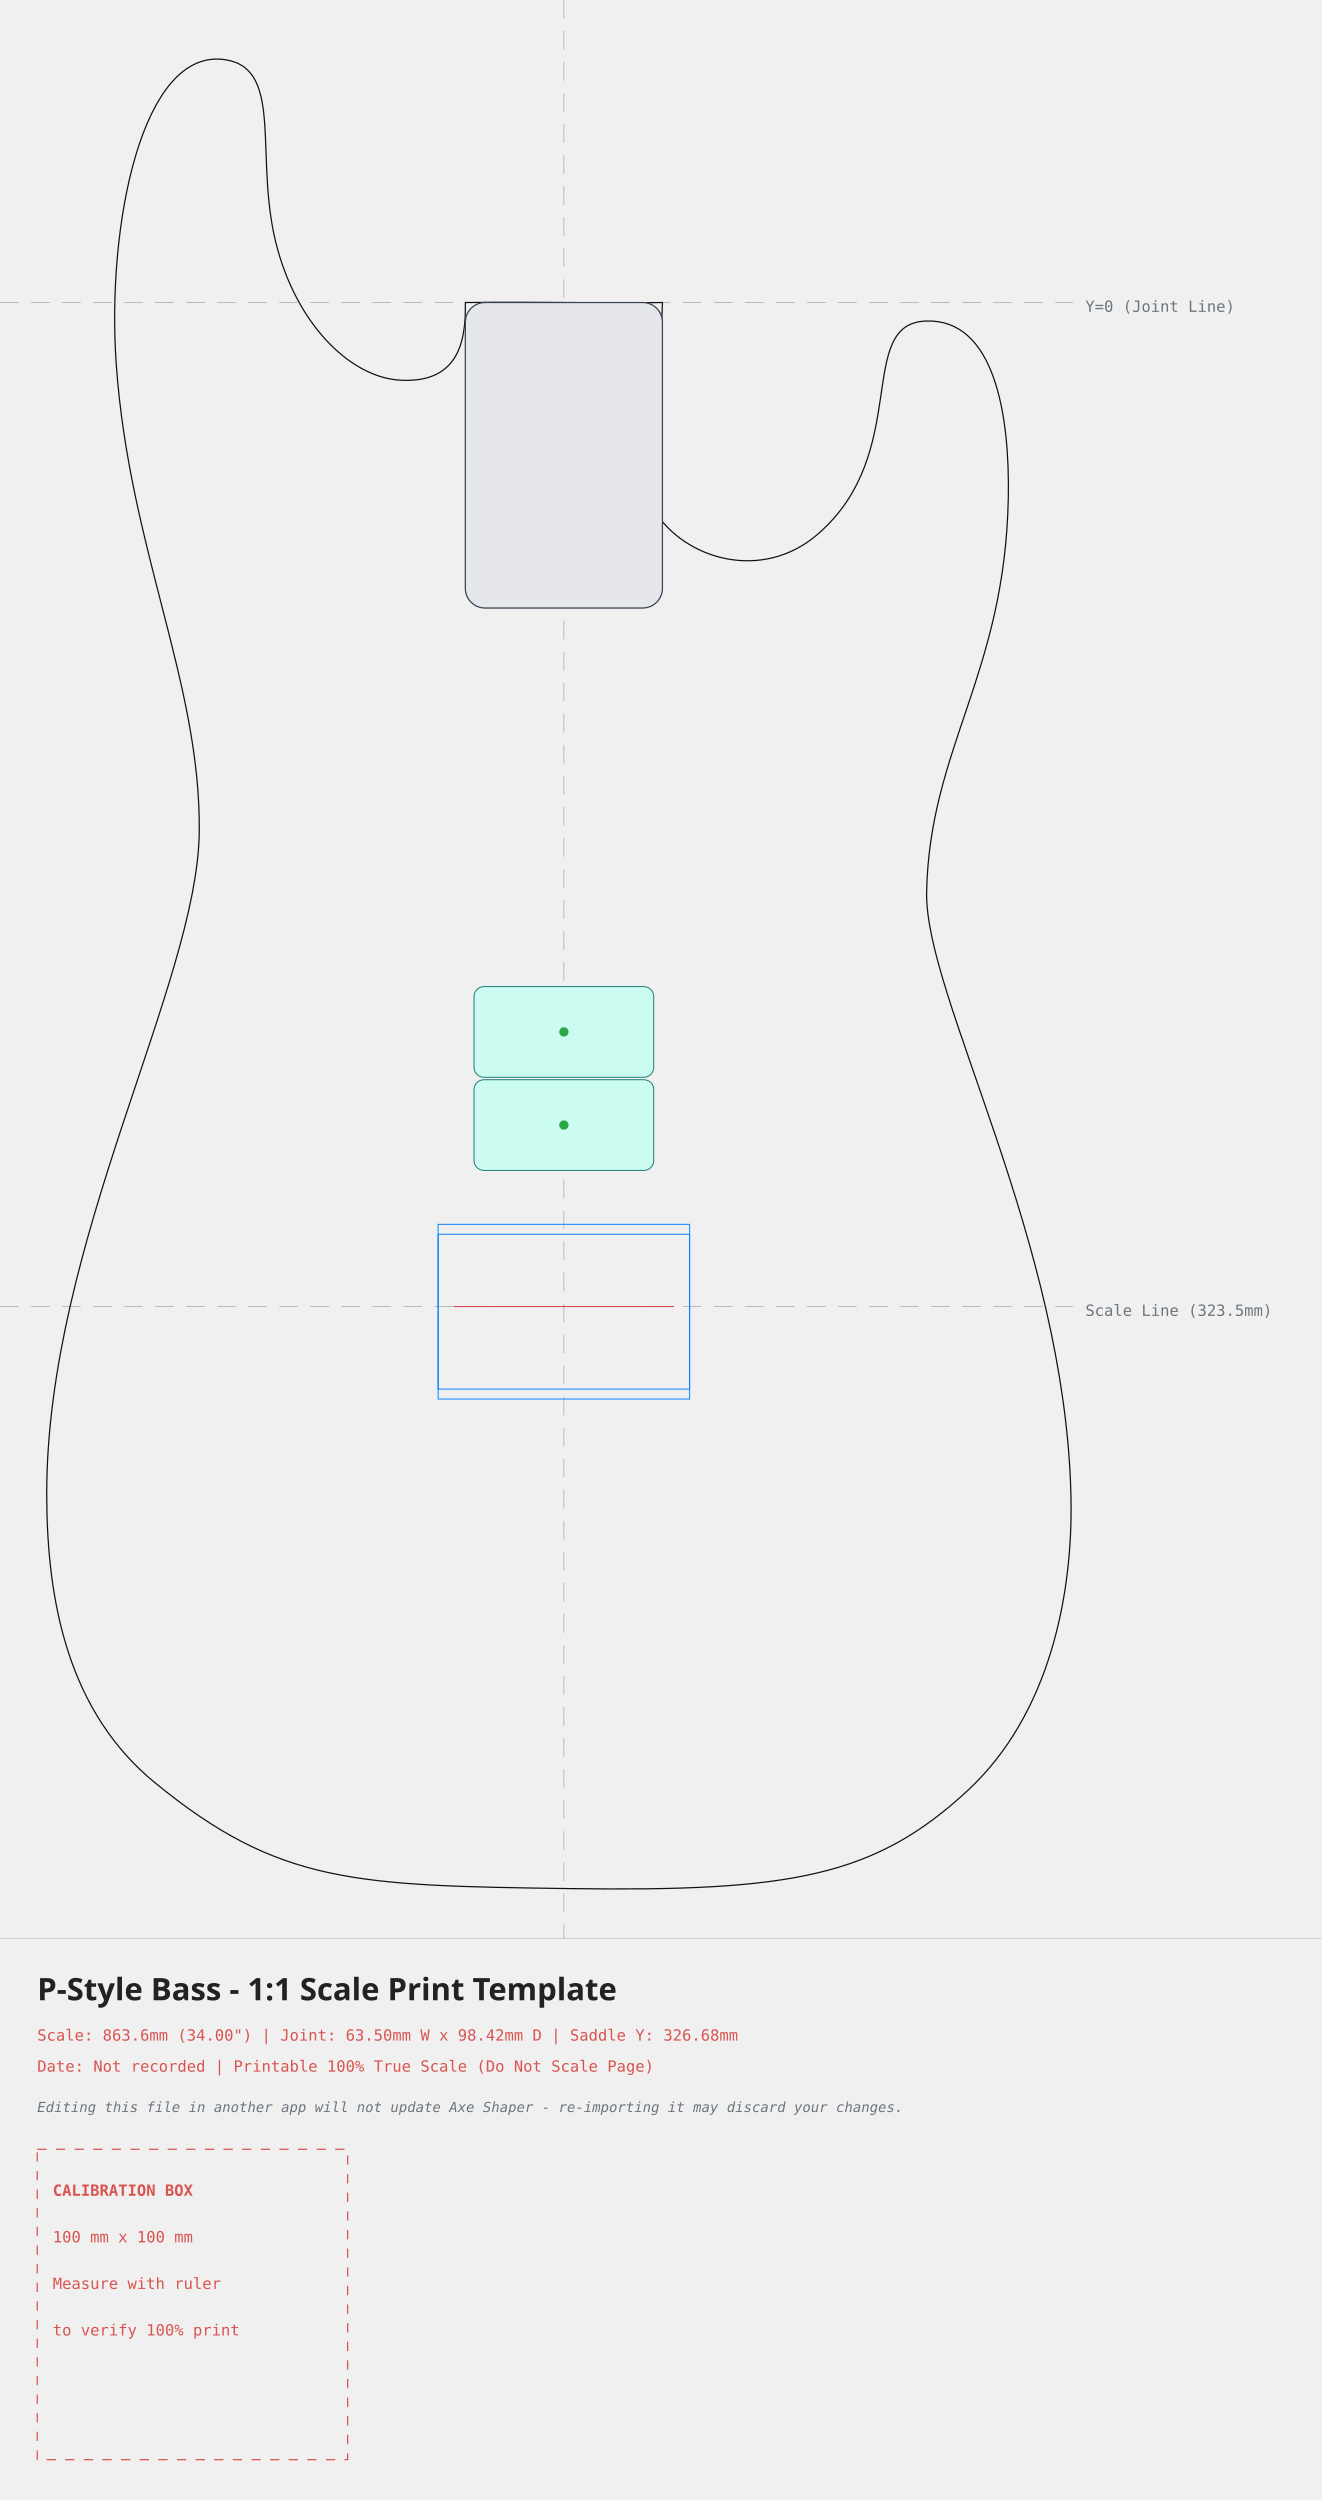
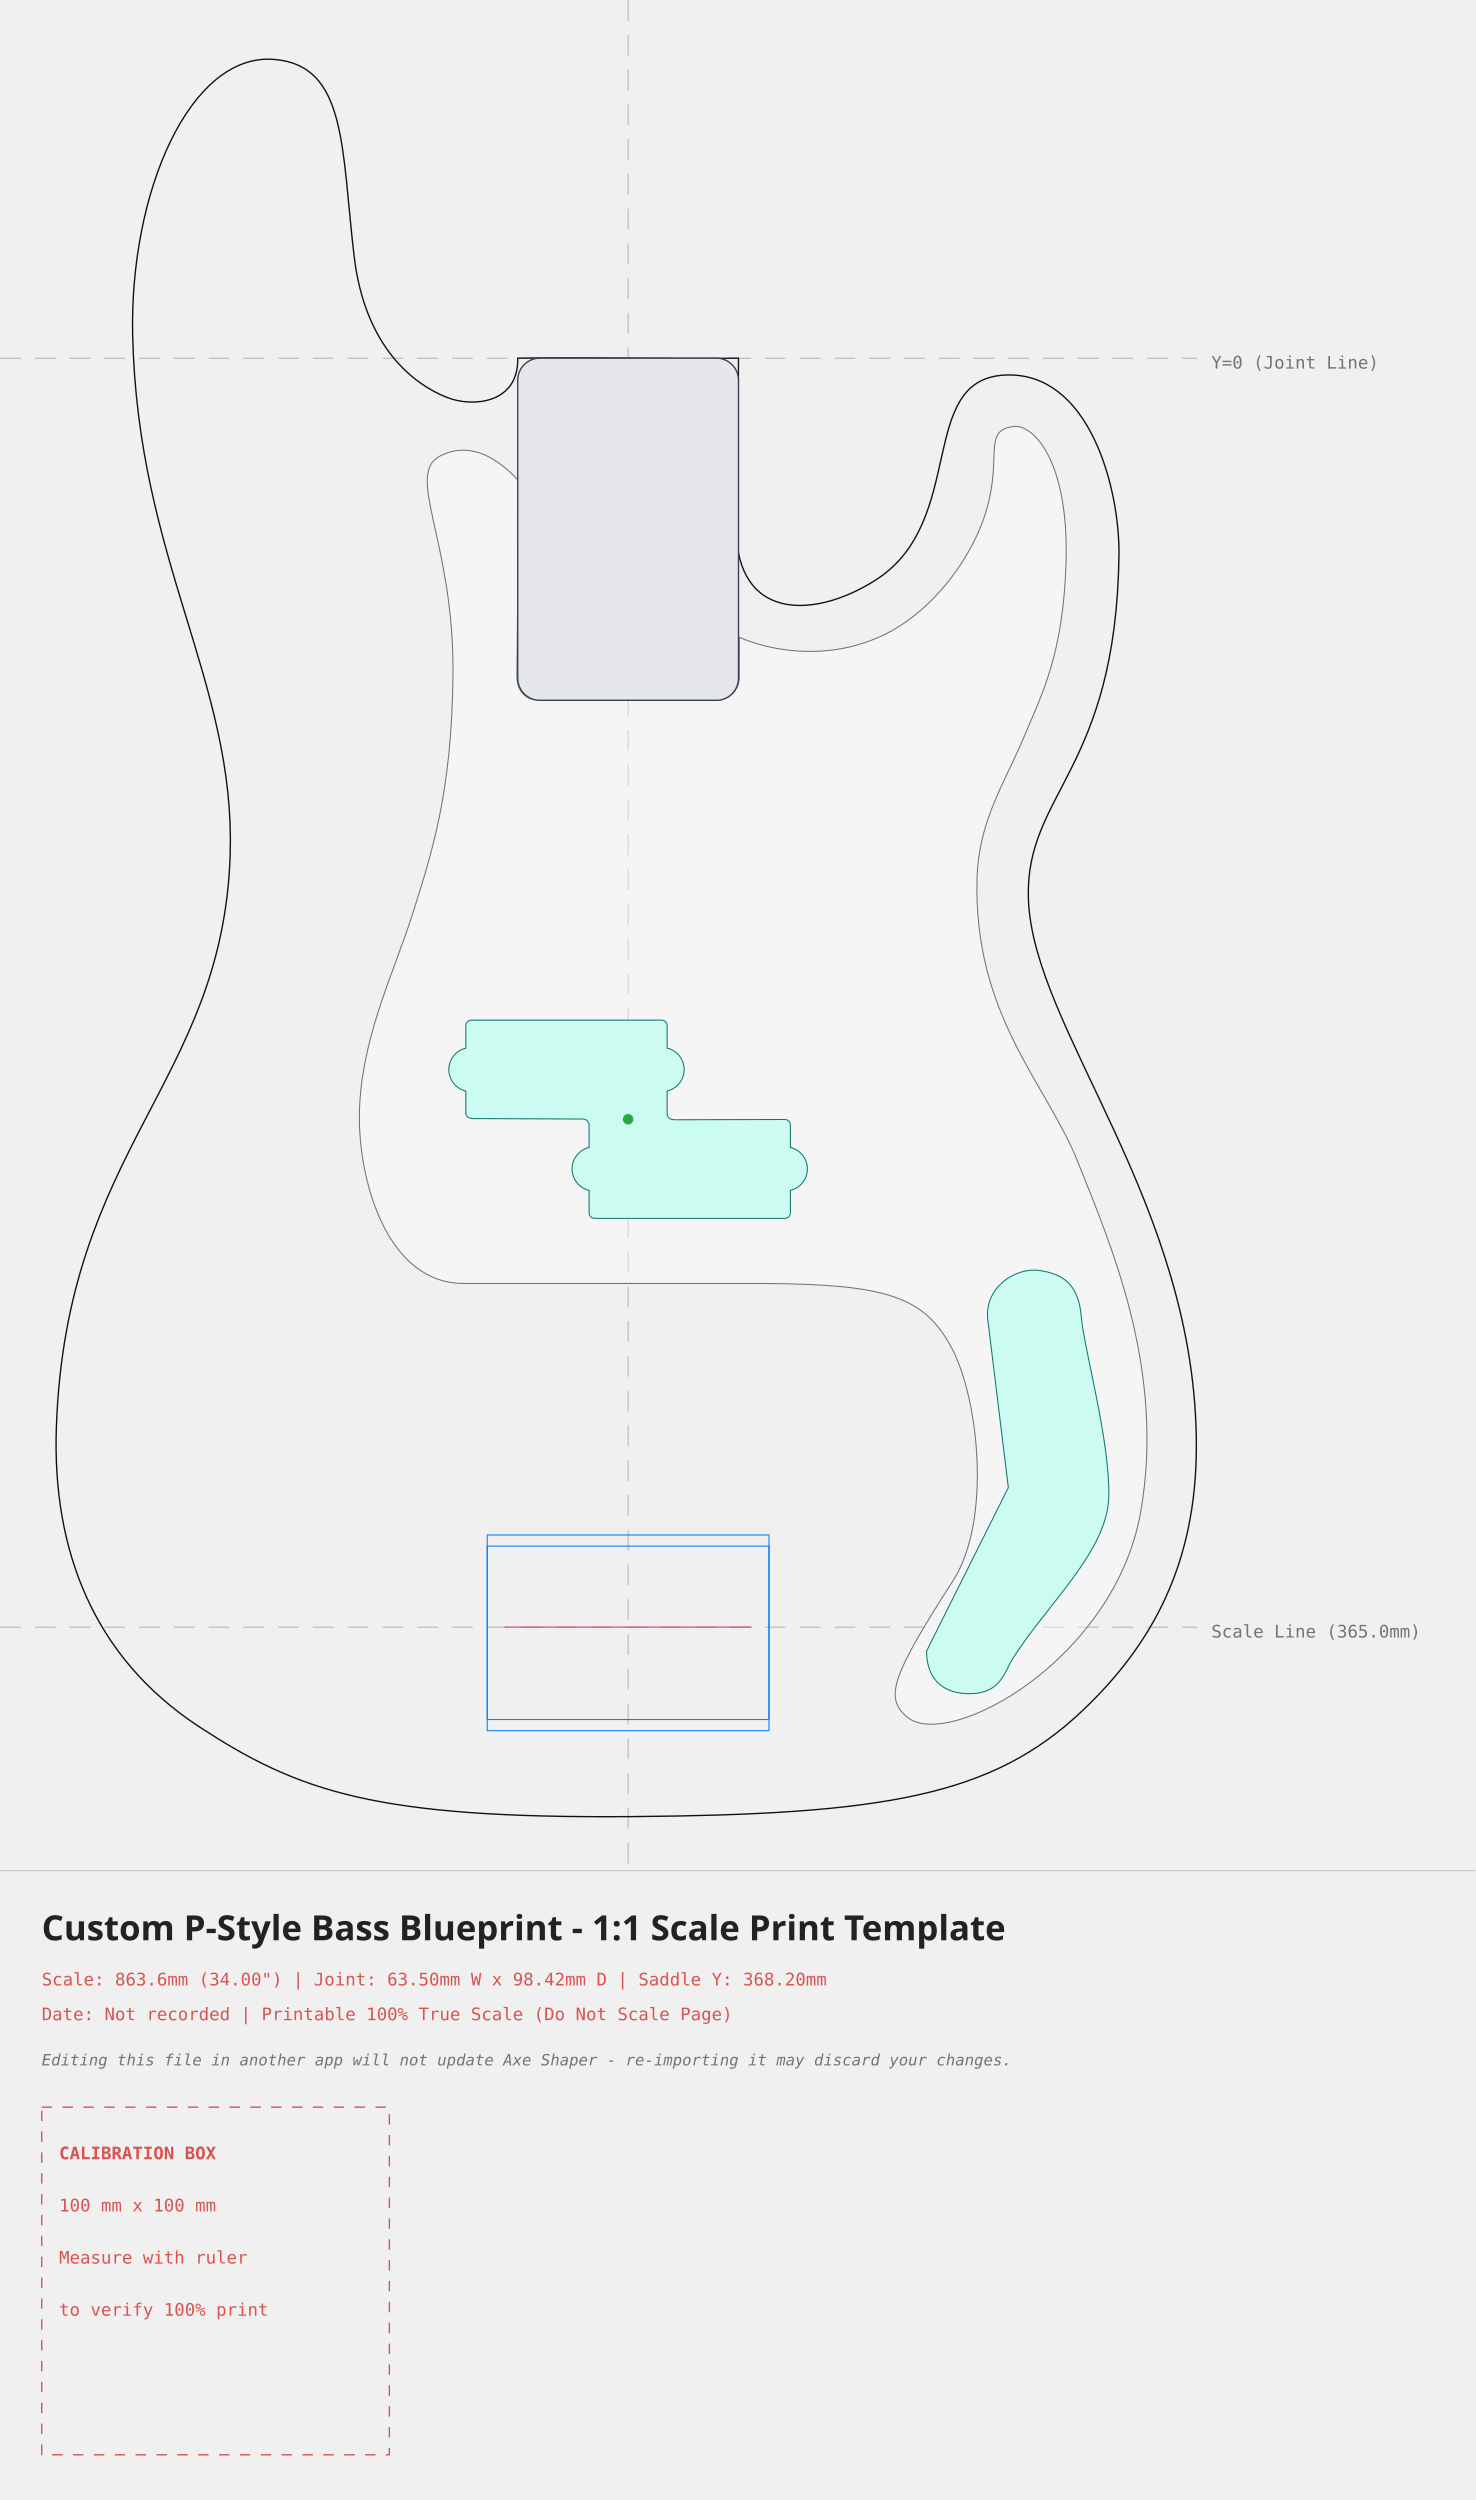
- <svg xmlns="http://www.w3.org/2000/svg" width="425.68mm" height="805.45mm" viewBox="-181.67 -97.47 425.68 805.45">
+ <svg xmlns="http://www.w3.org/2000/svg" width="424.44mm" height="719.10mm" viewBox="-180.67 -103.02 424.44 719.10">
  <style>
.outline{fill:none;stroke:#111;stroke-width:0.40;stroke-linecap:round;stroke-linejoin:round}
.edge-inset{fill:none;stroke:#555;stroke-width:0.30;stroke-dasharray:3 2}
.neck-pocket{fill:#e5e7eb;stroke:#374151;stroke-width:0.40}
.pickup-rout{fill:#ccfbf1;stroke:#0f766e;stroke-width:0.30}
.pickup-cover{fill:none;stroke:#111;stroke-width:0.30}
.bridge-rout{fill:none;stroke:#007bff;stroke-width:0.30}
.back-route{fill:#f3e8ff;stroke:#7e22ce;stroke-width:0.30;stroke-dasharray:3.00 2.00}
.front-route{fill:#ccfbf1;stroke:#0f766e;stroke-width:0.30}
.pickguard{fill:#fff;fill-opacity:0.35;stroke:#6b7280;stroke-width:0.30}
.center-axis{fill:none;stroke:#6c757d;stroke-width:0.20;stroke-dasharray:6 4;opacity:0.7}
.bridge-reference{fill:none;stroke:#dc3545;stroke-width:0.30}
.mounting-hole{fill:#007bff;stroke:none}
.calibration-box{fill:none;stroke:#d9534f;stroke-width:0.40;stroke-dasharray:3 3}
.band-rule{fill:none;stroke:#adb5bd;stroke-width:0.20}
.text-label{font-family:monospace,sans-serif;font-size:5px;fill:#d9534f}
.disclaimer-label{font-family:monospace,sans-serif;font-size:4.5px;font-style:italic;fill:#6c757d}
.axis-label{font-family:monospace,sans-serif;font-size:5px;fill:#6c757d}
.title-label{font-family:sans-serif;font-size:10px;font-weight:bold;fill:#222}
</style>
  <g id="guides">
-     <line class="center-axis" x1="0" y1="-97.47" x2="0" y2="526.98" />
-     <line class="center-axis" x1="-181.67" y1="0" x2="164.01" y2="0" />
-     <text class="axis-label" x="168.01" y="3">Y=0 (Joint Line)</text>
-     <line class="center-axis" x1="-181.67" y1="323.48" x2="164.01" y2="323.48" stroke="#007bff" />
-     <text class="axis-label" x="168.01" y="326.48" fill="#007bff">Scale Line (323.5mm)</text>
+     <line class="center-axis" x1="0" y1="-103.02" x2="0" y2="435.08" />
+     <line class="center-axis" x1="-180.67" y1="0" x2="163.76" y2="0" />
+     <text class="axis-label" x="167.76" y="3">Y=0 (Joint Line)</text>
+     <line class="center-axis" x1="-180.67" y1="365.00" x2="163.76" y2="365.00" stroke="#007bff" />
+     <text class="axis-label" x="167.76" y="368.00" fill="#007bff">Scale Line (365.0mm)</text>
  </g>
  <g id="body">
-     <path class="outline" d="M -31.75 0.00 C -31.46 13.00, -34.25 26.11, -52.85 25.01 C -67.98 24.12, -84.96 8.57, -92.13 -16.77 C -100.30 -45.65, -89.62 -75.17, -109.02 -78.22 C -136.01 -82.47, -147.37 -24.66, -144.22 19.86 C -140.00 79.45, -116.97 122.56, -117.47 170.46 C -117.97 219.48, -166.67 302.71, -166.62 383.91 C -166.59 419.15, -159.46 454.19, -131.74 476.90 C -91.89 509.54, -67.33 510.04, 2.01 511.00 C 72.90 511.98, 100.15 507.30, 130.28 479.23 C 156.66 454.65, 164.01 416.06, 163.38 385.05 C 161.72 302.06, 116.20 223.59, 116.87 189.98 C 117.79 143.57, 142.03 119.92, 143.18 63.20 C 143.74 35.88, 138.64 5.22, 116.72 5.96 C 93.67 6.74, 112.21 48.25, 81.89 74.56 C 63.83 90.24, 38.99 82.62, 29.39 67.36 C 29.39 67.36, 31.75 0.00, 31.75 0.00 C 10.22 0.32, -5.83 -0.30, -31.75 0.00 Z" />
+     <path class="outline" d="M -31.75 0.00 C -31.46 13.00, -44.54 14.26, -52.04 11.32 C -61.52 7.61, -75.69 -2.98, -78.81 -29.33 C -82.48 -60.33, -80.88 -84.12, -101.67 -85.92 C -126.07 -88.02, -143.43 -47.63, -142.51 -6.63 C -141.05 58.38, -112.80 93.11, -114.47 143.04 C -116.66 208.50, -161.68 227.02, -164.46 307.66 C -165.67 342.88, -153.73 373.74, -123.52 393.57 C -94.68 412.50, -72.37 420.08, 0.96 419.51 C 74.29 418.94, 104.83 413.44, 130.53 389.19 C 151.39 369.51, 163.30 346.09, 163.45 313.54 C 163.76 243.34, 116.42 193.28, 115.14 155.59 C 114.11 125.03, 140.39 118.88, 141.19 56.57 C 141.42 37.77, 132.82 3.58, 108.28 4.87 C 83.03 6.19, 97.49 46.57, 71.63 63.54 C 55.71 73.98, 34.47 76.04, 31.44 54.20 C 31.44 54.20, 31.75 0.00, 31.75 0.00 C 10.22 0.32, -5.83 -0.30, -31.75 0.00 Z" />
+   </g>
+   <g id="pickguards">
+     <path class="pickguard" style="fill:#ffffff" d="M -54.09 28.15 C -45.01 23.53, -37.00 29.28, -31.42 35.36 C -31.42 35.36, -32.00 91.43, -32.00 91.43 C -32.04 94.65, -30.30 98.42, -25.86 98.21 C -25.86 98.21, 25.26 98.41, 25.26 98.41 C 29.81 98.45, 32.04 94.49, 31.96 92.06 C 31.96 92.06, 31.99 80.30, 31.99 80.30 C 41.03 84.23, 57.24 87.20, 72.98 79.87 C 87.46 73.14, 97.85 58.34, 102.03 46.88 C 108.43 29.32, 101.36 20.85, 110.84 19.66 C 116.63 18.94, 126.83 29.70, 125.96 58.72 C 125.17 85.13, 119.11 96.43, 114.02 108.61 C 108.39 122.09, 100.81 133.02, 100.36 149.60 C 99.28 189.17, 120.52 208.83, 129.42 231.36 C 138.31 253.88, 154.78 290.63, 147.39 332.10 C 139.80 374.66, 91.93 400.74, 80.21 390.84 C 73.62 385.27, 75.97 378.90, 93.47 351.64 C 104.63 334.27, 100.84 299.18, 93.05 284.66 C 85.26 270.13, 74.86 266.39, 39.33 266.16 C 39.33 266.16, -47.26 266.16, -47.26 266.16 C -68.70 266.22, -77.02 238.31, -77.29 219.53 C -77.62 197.16, -67.37 176.93, -61.96 159.75 C -56.54 142.57, -50.67 125.01, -50.37 90.76 C -50.04 52.85, -64.28 33.34, -54.09 28.15 Z" />
+   </g>
+   <g id="front-routes">
+     <path class="front-route" d="M 103.55 277.31 C 101.94 267.65, 111.19 261.33, 118.49 262.45 C 124.60 263.39, 129.54 265.92, 130.33 275.57 C 131.10 284.98, 138.60 311.15, 138.27 327.40 C 137.95 343.17, 120.58 358.29, 110.48 374.30 C 108.44 377.53, 107.32 383.95, 98.71 384.15 C 90.10 384.36, 85.85 379.50, 85.85 371.89 C 85.85 371.89, 109.37 324.87, 109.37 324.87 C 109.37 324.87, 103.55 277.31, 103.55 277.31 Z" />
  </g>
  <g id="neck-pocket">
    <rect class="neck-pocket" x="-31.75" y="0" width="63.50" height="98.42" rx="6.35" />
  </g>
  <g id="pickups">
-     <g transform="rotate(0.00 0.00 235.00)">
-       <path class="pickup-rout" d="M -25.78 220.40 C -25.78 220.40, 25.78 220.40, 25.78 220.40 C 27.53 220.40, 28.95 221.82, 28.95 223.57 C 28.95 223.57, 28.95 246.43, 28.95 246.43 C 28.95 248.18, 27.53 249.60, 25.78 249.60 C 25.78 249.60, -25.78 249.60, -25.78 249.60 C -27.53 249.60, -28.95 248.18, -28.95 246.43 C -28.95 246.43, -28.95 223.57, -28.95 223.57 C -28.95 221.82, -27.53 220.40, -25.78 220.40 Z" />
-       <circle cx="0.00" cy="235.00" r="1.5" fill="#28a745" />
-     </g>
-     <g transform="rotate(0.00 0.00 265.00)">
-       <path class="pickup-rout" d="M -25.78 250.40 C -25.78 250.40, 25.78 250.40, 25.78 250.40 C 27.53 250.40, 28.95 251.82, 28.95 253.57 C 28.95 253.57, 28.95 276.43, 28.95 276.43 C 28.95 278.18, 27.53 279.61, 25.78 279.61 C 25.78 279.61, -25.78 279.61, -25.78 279.61 C -27.53 279.61, -28.95 278.18, -28.95 276.43 C -28.95 276.43, -28.95 253.57, -28.95 253.57 C -28.95 251.82, -27.53 250.40, -25.78 250.40 Z" />
-       <circle cx="0.00" cy="265.00" r="1.5" fill="#28a745" />
+     <g transform="rotate(0.00 0.00 218.92)">
+       <path class="pickup-rout" d="M -45.10 190.41 C -45.97 190.41, -46.68 191.12, -46.68 192.00 C -46.68 192.00, -46.68 198.46, -46.68 198.46 C -49.55 199.14, -51.57 201.69, -51.57 204.64 C -51.57 207.58, -49.55 210.14, -46.68 210.81 C -46.68 210.81, -46.68 217.27, -46.68 217.27 C -46.68 218.15, -45.61 218.73, -44.74 218.73 C -44.74 218.73, -12.99 218.86, -12.99 218.86 C -12.03 218.86, -11.23 219.70, -11.23 220.58 C -11.23 220.58, -11.23 227.04, -11.23 227.04 C -14.09 227.71, -16.12 230.27, -16.12 233.21 C -16.12 236.15, -14.09 238.71, -11.23 239.38 C -11.23 239.38, -11.23 245.85, -11.23 245.85 C -11.23 246.73, -10.52 247.43, -9.64 247.43 C -9.64 247.43, 45.09 247.43, 45.09 247.43 C 45.97 247.43, 46.68 246.73, 46.68 245.85 C 46.68 245.85, 46.68 239.38, 46.68 239.38 C 49.55 238.71, 51.57 236.15, 51.57 233.21 C 51.57 230.27, 49.55 227.71, 46.68 227.04 C 46.68 227.04, 46.68 220.58, 46.68 220.58 C 46.68 219.70, 45.97 218.99, 45.09 218.99 C 45.09 218.99, 13.87 219.07, 13.87 219.07 C 12.09 219.17, 11.23 218.46, 11.23 217.27 C 11.23 217.27, 11.23 210.81, 11.23 210.81 C 14.09 210.14, 16.12 207.58, 16.12 204.64 C 16.12 201.69, 14.09 199.14, 11.23 198.46 C 11.23 198.46, 11.23 192.00, 11.23 192.00 C 11.23 191.12, 10.52 190.41, 9.64 190.41 C 9.64 190.41, -45.10 190.41, -45.10 190.41 Z" />
+       <circle cx="0.00" cy="218.92" r="1.5" fill="#28a745" />
    </g>
  </g>
  <g id="bridge">
-     <path class="bridge-rout" d="M -40.52 296.98 L 40.52 296.98 L 40.52 350.07 L -40.52 350.07 Z" />
-     <path class="bridge-rout" d="M -40.52 300.18 L 40.52 300.18 L 40.52 353.27 L -40.52 353.27 Z" />
-     <line class="bridge-reference" x1="-35.52" y1="323.48" x2="35.52" y2="323.48" />
+     <path class="bridge-rout" d="M -40.52 338.50 L 40.52 338.50 L 40.52 391.59 L -40.52 391.59 Z" />
+     <path class="bridge-rout" d="M -40.52 341.70 L 40.52 341.70 L 40.52 394.79 L -40.52 394.79 Z" />
+     <line class="bridge-reference" x1="-35.52" y1="365.00" x2="35.52" y2="365.00" />
  </g>
  <g id="information-band">
-     <line class="band-rule" x1="-181.67" y1="526.98" x2="244.01" y2="526.98" />
-     <text class="title-label" x="-169.67" y="546.98">P-Style Bass - 1:1 Scale Print Template</text>
-     <text class="text-label" x="-169.67" y="559.98">Scale: 863.6mm (34.00") | Joint: 63.50mm W x 98.42mm D | Saddle Y: 326.68mm</text>
-     <text class="text-label" x="-169.67" y="569.98">Date: Not recorded | Printable 100% True Scale (Do Not Scale Page)</text>
-     <text class="disclaimer-label" x="-169.67" y="582.98">Editing this file in another app will not update Axe Shaper - re-importing it may discard your changes.</text>
-     <g id="calibration" transform="translate(-169.67 594.98)">
+     <line class="band-rule" x1="-180.67" y1="435.08" x2="243.76" y2="435.08" />
+     <text class="title-label" x="-168.67" y="455.08">Custom P-Style Bass Blueprint - 1:1 Scale Print Template</text>
+     <text class="text-label" x="-168.67" y="468.08">Scale: 863.6mm (34.00") | Joint: 63.50mm W x 98.42mm D | Saddle Y: 368.20mm</text>
+     <text class="text-label" x="-168.67" y="478.08">Date: Not recorded | Printable 100% True Scale (Do Not Scale Page)</text>
+     <text class="disclaimer-label" x="-168.67" y="491.08">Editing this file in another app will not update Axe Shaper - re-importing it may discard your changes.</text>
+     <g id="calibration" transform="translate(-168.67 503.08)">
      <rect class="calibration-box" x="0" y="0" width="100" height="100" />
      <text class="text-label" x="5" y="15" font-weight="bold">CALIBRATION BOX</text>
      <text class="text-label" x="5" y="30">100 mm x 100 mm</text>
      <text class="text-label" x="5" y="45">Measure with ruler</text>
      <text class="text-label" x="5" y="60">to verify 100% print</text>
    </g>
  </g>
</svg>
